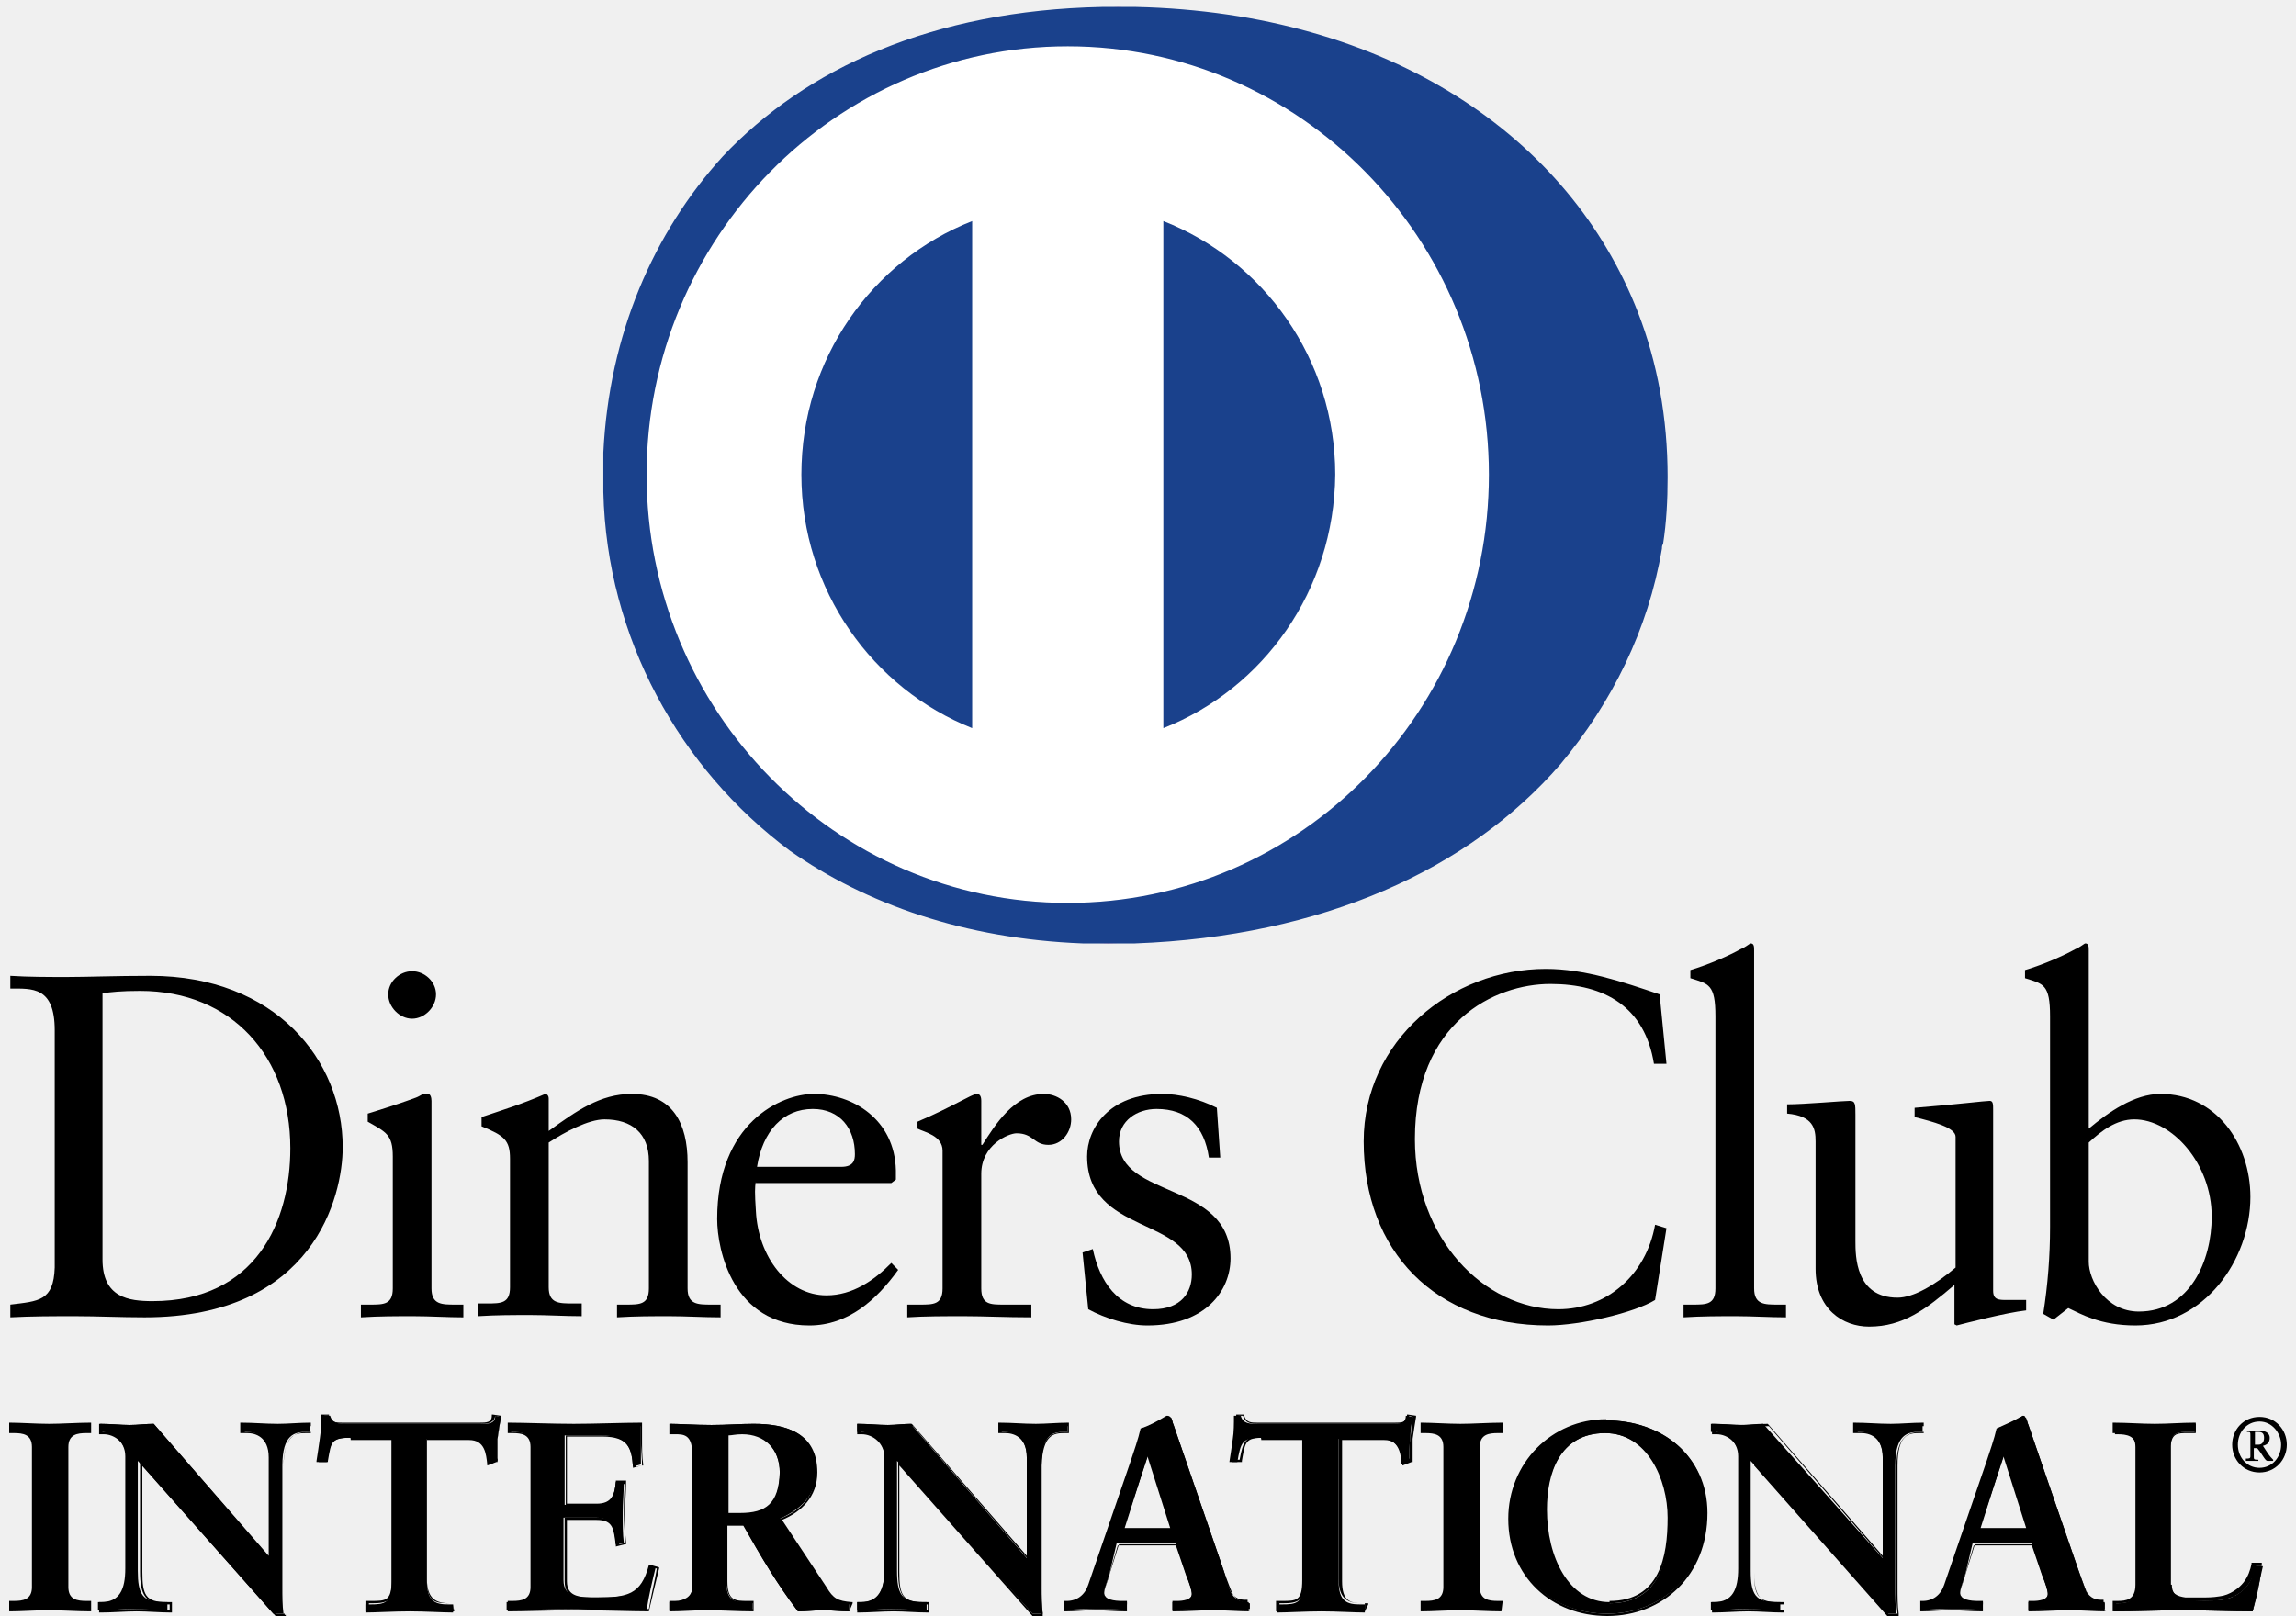
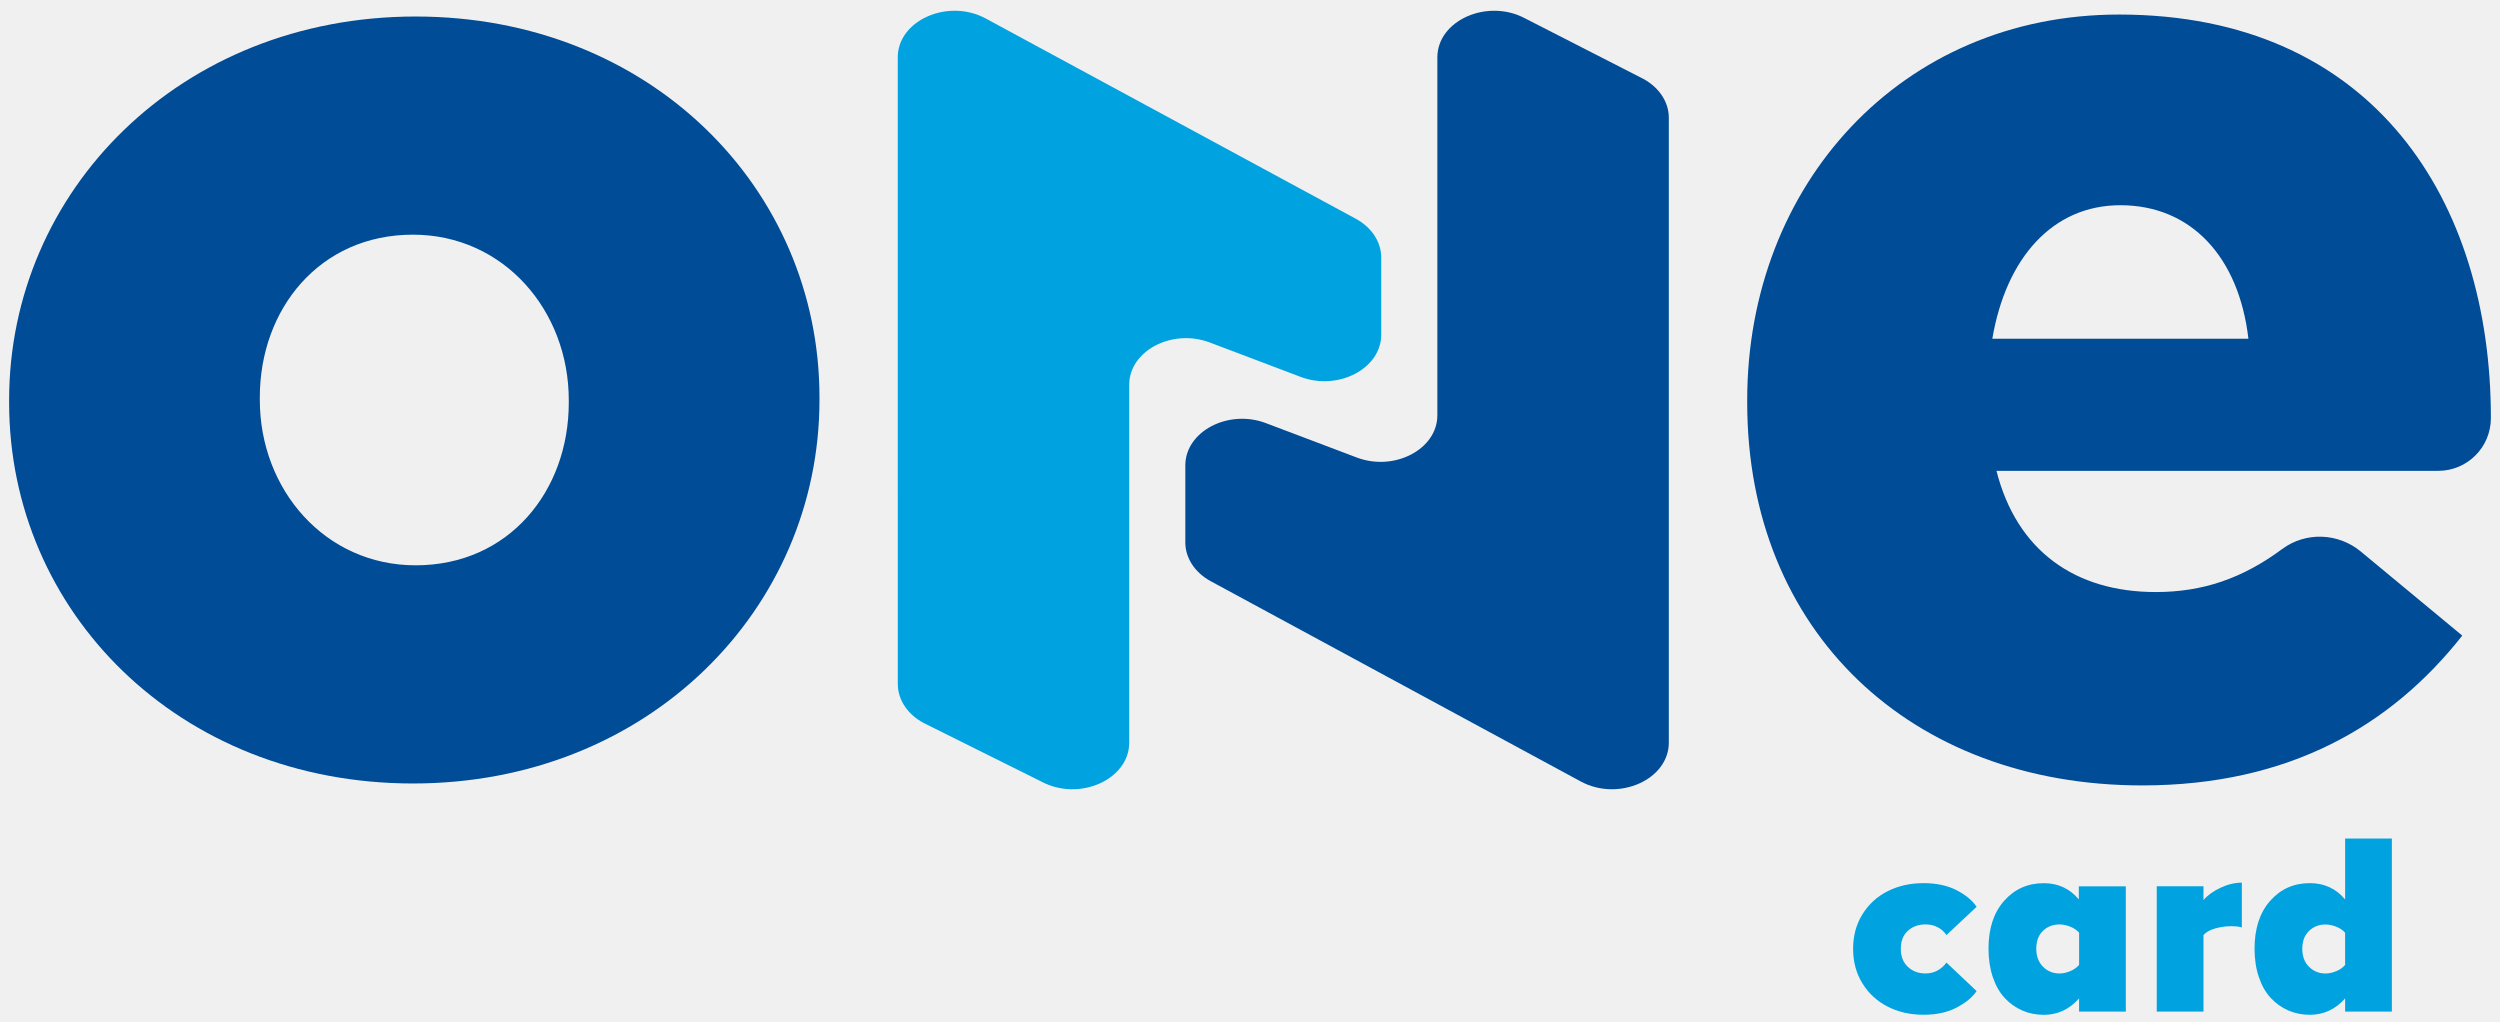
- <svg xmlns="http://www.w3.org/2000/svg" width="125" height="88" viewBox="0 0 125 88" fill="none">
-   <g clip-path="url(#clip0_482_2025)">
-     <path d="M5.581 68.585C5.581 70.665 7.007 70.854 8.308 70.854C13.947 70.854 15.806 66.504 15.806 62.533C15.806 57.553 12.646 53.96 7.626 53.96C6.573 53.96 6.077 54.023 5.581 54.086V68.585ZM2.979 56.103C2.979 53.708 1.739 53.834 0.562 53.834V53.14C1.553 53.203 2.607 53.203 3.66 53.203C4.776 53.203 6.263 53.14 8.184 53.14C15.001 53.14 18.657 57.742 18.657 62.47C18.657 65.118 17.108 71.736 7.874 71.736C6.511 71.736 5.334 71.673 4.094 71.673C2.917 71.673 1.739 71.673 0.562 71.736V71.043C2.111 70.854 2.917 70.854 2.979 69.026V56.103Z" fill="black" />
-     <path d="M22.437 55.473C21.755 55.473 21.136 54.843 21.136 54.149C21.136 53.456 21.755 52.888 22.437 52.888C23.119 52.888 23.738 53.456 23.738 54.149C23.738 54.843 23.119 55.473 22.437 55.473ZM19.648 71.043H20.144C20.888 71.043 21.384 71.043 21.384 70.16V62.974C21.384 61.777 21.012 61.651 20.02 61.083V60.642C21.26 60.264 22.747 59.759 22.809 59.696C22.995 59.57 23.119 59.57 23.305 59.57C23.428 59.57 23.491 59.759 23.491 59.949V70.16C23.491 71.043 24.048 71.043 24.792 71.043H25.226V71.737C24.358 71.737 23.428 71.673 22.499 71.673C21.57 71.673 20.64 71.673 19.648 71.737V71.043Z" fill="black" />
-     <path d="M27.766 63.1C27.766 62.092 27.456 61.84 26.217 61.335V60.831C27.333 60.453 28.386 60.138 29.687 59.57C29.749 59.57 29.873 59.633 29.873 59.822V61.587C31.361 60.516 32.662 59.57 34.397 59.57C36.628 59.57 37.434 61.209 37.434 63.289V70.16C37.434 71.043 37.991 71.043 38.735 71.043H39.231V71.736C38.301 71.736 37.372 71.673 36.442 71.673C35.513 71.673 34.583 71.673 33.592 71.736V71.043H34.087C34.831 71.043 35.327 71.043 35.327 70.16V63.226C35.327 61.714 34.397 60.957 32.91 60.957C32.042 60.957 30.741 61.65 29.873 62.218V70.097C29.873 70.98 30.431 70.98 31.175 70.98H31.67V71.673C30.741 71.673 29.811 71.61 28.882 71.61C27.952 71.61 27.023 71.61 26.031 71.673V70.98H26.527C27.271 70.98 27.766 70.98 27.766 70.097V63.1Z" fill="black" />
-     <path d="M45.799 63.541C46.481 63.541 46.543 63.163 46.543 62.848C46.543 61.461 45.737 60.39 44.25 60.39C42.639 60.39 41.523 61.587 41.214 63.541H45.799ZM41.152 64.361C41.09 64.613 41.09 64.991 41.152 65.937C41.276 68.458 42.887 70.539 44.994 70.539C46.419 70.539 47.596 69.719 48.526 68.774L48.898 69.152C47.72 70.791 46.171 72.178 44.064 72.178C39.912 72.178 39.045 68.08 39.045 66.378C39.045 61.146 42.515 59.57 44.312 59.57C46.419 59.57 48.712 60.957 48.774 63.731C48.774 63.92 48.774 64.046 48.774 64.235L48.526 64.424H41.152V64.361Z" fill="black" />
-     <path d="M49.394 71.043H50.075C50.819 71.043 51.315 71.043 51.315 70.16V62.659C51.315 61.84 50.323 61.65 49.951 61.461V61.083C51.872 60.264 52.926 59.57 53.174 59.57C53.298 59.57 53.422 59.633 53.422 59.948V62.344H53.483C54.165 61.272 55.219 59.57 56.83 59.57C57.511 59.57 58.317 60.011 58.317 60.957C58.317 61.65 57.821 62.344 57.078 62.344C56.272 62.344 56.272 61.714 55.343 61.714C54.909 61.714 53.422 62.344 53.422 63.92V70.16C53.422 71.043 53.917 71.043 54.661 71.043H56.148V71.736C54.723 71.736 53.607 71.673 52.492 71.673C51.438 71.673 50.323 71.673 49.394 71.736V71.043Z" fill="black" />
-     <path d="M59.495 68.017C59.866 69.782 60.858 71.295 62.779 71.295C64.328 71.295 64.886 70.35 64.886 69.404C64.886 66.252 59.185 67.261 59.185 62.974C59.185 61.461 60.362 59.57 63.275 59.57C64.142 59.57 65.258 59.822 66.249 60.327L66.435 63.037H65.815C65.567 61.335 64.638 60.39 62.965 60.39C61.911 60.39 60.92 61.02 60.92 62.155C60.92 65.307 66.993 64.298 66.993 68.522C66.993 70.287 65.629 72.178 62.469 72.178C61.416 72.178 60.176 71.799 59.247 71.295L58.937 68.206L59.495 68.017Z" fill="black" />
-     <path d="M90.727 57.931H90.045C89.549 54.842 87.381 53.582 84.406 53.582C81.37 53.582 77.032 55.662 77.032 62.029C77.032 67.45 80.812 71.295 84.84 71.295C87.442 71.295 89.611 69.467 90.107 66.693L90.727 66.883L90.107 70.791C88.992 71.484 86.017 72.178 84.282 72.178C78.147 72.178 74.243 68.143 74.243 62.155C74.243 56.67 79.015 52.762 84.158 52.762C86.265 52.762 88.31 53.456 90.355 54.149L90.727 57.931Z" fill="black" />
-     <path d="M91.656 71.043H92.152C92.896 71.043 93.392 71.043 93.392 70.16V55.347C93.392 53.582 93.02 53.582 92.028 53.267V52.825C93.082 52.51 94.197 52.006 94.755 51.691C95.065 51.565 95.251 51.375 95.313 51.375C95.499 51.375 95.499 51.565 95.499 51.754V70.16C95.499 71.043 96.056 71.043 96.8 71.043H97.234V71.736C96.366 71.736 95.436 71.673 94.507 71.673C93.578 71.673 92.648 71.673 91.656 71.736V71.043Z" fill="black" />
-     <path d="M108.512 70.287C108.512 70.791 108.822 70.791 109.256 70.791C109.565 70.791 109.937 70.791 110.309 70.791V71.358C109.194 71.484 107.025 72.052 106.529 72.178L106.405 72.115V69.971C104.856 71.295 103.616 72.241 101.757 72.241C100.332 72.241 98.845 71.295 98.845 69.089V62.155C98.845 61.461 98.721 60.768 97.296 60.642V60.138C98.225 60.138 100.332 59.949 100.704 59.949C101.014 59.949 101.014 60.138 101.014 60.705V67.576C101.014 68.395 101.014 70.665 103.307 70.665C104.174 70.665 105.352 69.971 106.467 69.026V61.903C106.467 61.398 105.228 61.083 104.236 60.831V60.327C106.591 60.138 108.078 59.949 108.326 59.949C108.512 59.949 108.512 60.138 108.512 60.453V70.287Z" fill="black" />
-     <path d="M113.717 68.711C113.717 69.719 114.647 71.421 116.444 71.421C119.233 71.421 120.41 68.648 120.41 66.252C120.41 63.352 118.241 60.957 116.196 60.957C115.205 60.957 114.399 61.587 113.717 62.218V68.711ZM113.717 61.461C114.771 60.579 116.196 59.57 117.621 59.57C120.658 59.57 122.517 62.281 122.517 65.18C122.517 68.648 119.976 72.178 116.258 72.178C114.337 72.178 113.284 71.547 112.602 71.232L111.796 71.862L111.239 71.547C111.487 69.971 111.61 68.395 111.61 66.82V55.347C111.61 53.582 111.239 53.582 110.247 53.267V52.825C111.301 52.51 112.416 52.006 112.974 51.691C113.284 51.565 113.47 51.375 113.531 51.375C113.717 51.375 113.717 51.565 113.717 51.754V61.461Z" fill="black" />
-     <path d="M0.562 87.243H0.748C1.244 87.243 1.801 87.18 1.801 86.424V78.796C1.801 78.04 1.244 77.977 0.748 77.977H0.562V77.536C1.12 77.536 1.987 77.599 2.669 77.599C3.413 77.599 4.218 77.536 4.9 77.536V77.977H4.714C4.218 77.977 3.66 78.04 3.66 78.796V86.424C3.66 87.18 4.218 87.243 4.714 87.243H4.9V87.685C4.218 87.685 3.351 87.622 2.669 87.622C1.987 87.622 1.12 87.685 0.562 87.685V87.243Z" fill="black" />
-     <path d="M4.838 87.622V87.307H4.714C4.218 87.307 3.598 87.243 3.598 86.424V78.797C3.598 77.977 4.218 77.914 4.714 77.914H4.838V77.599C4.156 77.599 3.351 77.662 2.669 77.662C1.987 77.662 1.182 77.599 0.624 77.599V77.914H0.748C1.244 77.914 1.863 77.977 1.863 78.797V86.424C1.863 87.243 1.244 87.307 0.748 87.307H0.624V87.622C1.182 87.622 1.987 87.559 2.669 87.559C3.351 87.559 4.156 87.622 4.838 87.622ZM4.9 87.748C4.218 87.748 3.351 87.685 2.669 87.685C1.987 87.685 1.12 87.748 0.562 87.748H0.5V87.685V87.243V87.18H0.562H0.748C1.244 87.18 1.739 87.118 1.739 86.424V78.797C1.739 78.103 1.244 78.04 0.748 78.04H0.5V77.977V77.473H0.562C1.12 77.473 1.987 77.536 2.669 77.536C3.351 77.536 4.218 77.473 4.9 77.473H4.962V77.536V78.04H4.9H4.714C4.218 78.04 3.722 78.103 3.722 78.797V86.424C3.722 87.118 4.218 87.18 4.714 87.18H4.962V87.243V87.748H4.9Z" fill="black" />
-     <path d="M14.691 84.848V79.364C14.691 78.166 13.885 77.977 13.451 77.977H13.142V77.536C13.823 77.536 14.443 77.599 15.125 77.599C15.682 77.599 16.302 77.536 16.86 77.536V77.977H16.674C16.054 77.977 15.373 78.103 15.373 79.805V86.424C15.373 86.928 15.373 87.433 15.434 87.874H14.877L7.503 79.553V85.541C7.503 86.802 7.75 87.243 8.866 87.243H9.114V87.685C8.494 87.685 7.874 87.622 7.255 87.622C6.635 87.622 5.953 87.685 5.334 87.685V87.243H5.519C6.511 87.243 6.821 86.55 6.821 85.415V79.301C6.821 78.481 6.139 77.977 5.519 77.977H5.458V77.536C6.015 77.536 6.573 77.599 7.069 77.599C7.503 77.599 7.936 77.536 8.37 77.536L14.691 84.848Z" fill="black" />
-     <path d="M15.001 87.874H15.496C15.434 87.433 15.434 86.928 15.434 86.487V79.868C15.434 78.103 16.178 77.977 16.798 77.977H16.922V77.662C16.364 77.662 15.806 77.725 15.249 77.725C14.567 77.725 13.947 77.662 13.328 77.662V77.977H13.514C13.947 77.977 14.815 78.166 14.815 79.427V84.911L14.753 84.974L8.432 77.662C7.998 77.662 7.564 77.725 7.131 77.725C6.635 77.725 6.077 77.662 5.581 77.662V77.977H5.705C6.387 77.977 7.069 78.481 7.069 79.364V85.478C7.069 86.613 6.759 87.37 5.705 87.37H5.581V87.685C6.201 87.685 6.821 87.622 7.441 87.622C8.06 87.622 8.618 87.685 9.238 87.685V87.37H9.052C7.936 87.37 7.626 86.865 7.626 85.605V79.427L15.001 87.874ZM15.559 88H15.001L7.75 79.805V85.605C7.75 86.865 7.936 87.243 9.052 87.243H9.362V87.307V87.811H9.3C8.68 87.811 8.06 87.748 7.441 87.748C6.821 87.748 6.139 87.811 5.519 87.811H5.396V87.748V87.243H5.458H5.643C6.573 87.243 6.883 86.613 6.883 85.478V79.364C6.883 78.607 6.263 78.103 5.643 78.103H5.396V78.04V77.536H5.458C6.015 77.536 6.573 77.599 7.069 77.599C7.503 77.599 7.936 77.536 8.37 77.536L14.629 84.722V79.364C14.629 78.229 13.885 78.04 13.451 78.04H13.08V77.977V77.473H13.142C13.823 77.473 14.443 77.536 15.125 77.536C15.682 77.536 16.302 77.473 16.86 77.473H16.922V77.536V78.04H16.86H16.674C16.054 78.04 15.496 78.103 15.434 79.805V86.424C15.434 86.928 15.434 87.433 15.496 87.874V87.937H15.559V88Z" fill="black" />
-     <path d="M19.091 78.292C18.037 78.292 17.975 78.544 17.789 79.616H17.356C17.418 79.238 17.48 78.797 17.541 78.355C17.603 77.977 17.603 77.536 17.603 77.095H17.975C18.099 77.536 18.471 77.536 18.843 77.536H26.217C26.589 77.536 26.961 77.536 26.961 77.095L27.271 77.158C27.209 77.536 27.147 77.914 27.085 78.355C27.085 78.734 27.085 79.112 27.085 79.553L26.651 79.742C26.651 79.175 26.527 78.355 25.597 78.355H23.243V86.109C23.243 87.244 23.738 87.37 24.42 87.37H24.668V87.811C24.11 87.811 23.119 87.748 22.313 87.748C21.445 87.748 20.454 87.811 19.896 87.811V87.37H20.144C20.95 87.37 21.322 87.307 21.322 86.172V78.418H19.091V78.292Z" fill="black" />
-     <path d="M24.73 87.748C24.172 87.748 23.181 87.685 22.375 87.685C21.508 87.685 20.516 87.748 19.958 87.748H19.896V87.685V87.18H19.958H20.206C21.012 87.18 21.322 87.18 21.322 86.046V78.355H19.091V78.292V78.229H21.508V86.046C21.508 87.18 21.074 87.307 20.268 87.307H20.082V87.622C20.64 87.622 21.631 87.559 22.437 87.559C23.181 87.559 24.11 87.622 24.668 87.622V87.307H24.482C23.8 87.307 23.243 87.117 23.243 85.983V78.166H25.659C26.589 78.166 26.775 78.986 26.775 79.553L27.085 79.427C27.085 79.049 27.085 78.671 27.085 78.292C27.147 77.914 27.209 77.536 27.209 77.158L26.961 77.094C26.899 77.536 26.465 77.536 26.155 77.536H18.781H18.719C18.409 77.536 18.037 77.536 17.913 77.094H17.665C17.665 77.473 17.665 77.914 17.604 78.292C17.541 78.671 17.48 79.049 17.418 79.49H17.727C17.913 78.481 18.037 78.166 19.091 78.166V78.229V78.292C18.037 78.292 18.037 78.481 17.851 79.553V79.616H17.789H17.232V79.553C17.294 79.175 17.356 78.734 17.418 78.292C17.48 77.914 17.48 77.473 17.48 77.094V77.031H17.541H17.913V77.094C18.037 77.473 18.285 77.473 18.657 77.473H18.719H26.093C26.465 77.473 26.775 77.473 26.775 77.094V77.031H26.837L27.271 77.094V77.158C27.209 77.536 27.147 77.914 27.085 78.355C27.085 78.734 27.085 79.112 27.085 79.553V79.616H27.023L26.527 79.805V79.742C26.465 79.175 26.403 78.418 25.535 78.418H23.243V86.109C23.243 87.18 23.676 87.307 24.358 87.307H24.668V87.37L24.73 87.748Z" fill="black" />
-     <path d="M27.704 87.243H27.89C28.386 87.243 28.944 87.18 28.944 86.424V78.796C28.944 78.04 28.386 77.977 27.89 77.977H27.704V77.536C28.572 77.536 30.059 77.599 31.237 77.599C32.414 77.599 33.901 77.536 34.893 77.536C34.893 78.166 34.893 79.112 34.893 79.742L34.459 79.868C34.397 78.923 34.211 78.166 32.724 78.166H30.741V81.948H32.414C33.282 81.948 33.468 81.444 33.529 80.688H33.963C33.963 81.255 33.901 81.822 33.901 82.39C33.901 82.957 33.901 83.524 33.963 84.029L33.529 84.092C33.468 83.209 33.406 82.642 32.414 82.642H30.679V86.046C30.679 86.991 31.485 86.991 32.414 86.991C34.149 86.991 34.893 86.865 35.327 85.226L35.698 85.352C35.513 86.109 35.327 86.865 35.203 87.685C34.273 87.685 32.662 87.622 31.361 87.622C30.059 87.622 28.386 87.685 27.581 87.685V87.243H27.704Z" fill="black" />
-     <path d="M35.327 87.622C35.45 86.865 35.636 86.172 35.76 85.415L35.45 85.352C35.017 86.991 34.211 87.118 32.538 87.118C31.608 87.118 30.741 87.118 30.741 86.109V82.642H32.538C33.529 82.642 33.653 83.272 33.715 84.092L34.025 84.029C34.025 83.524 33.963 82.957 33.963 82.453C33.963 81.885 33.963 81.381 34.025 80.814H33.715C33.653 81.57 33.406 82.075 32.538 82.075H30.803V78.166H32.848C34.335 78.166 34.583 78.923 34.645 79.868L34.955 79.805C34.955 79.364 34.893 78.86 34.893 78.355C34.893 78.103 34.893 77.851 34.893 77.662C33.901 77.662 32.476 77.725 31.299 77.725C30.121 77.725 28.696 77.662 27.828 77.662V77.977H27.952C28.448 77.977 29.068 78.04 29.068 78.86V86.487C29.068 87.307 28.448 87.37 27.952 87.37H27.766V87.685C28.572 87.685 30.245 87.622 31.485 87.622C32.786 87.559 34.397 87.622 35.327 87.622ZM35.327 87.748C34.397 87.748 32.786 87.685 31.485 87.685C30.183 87.685 28.51 87.748 27.704 87.748H27.642V87.685V87.243V87.18H27.704H27.89C28.386 87.18 28.882 87.118 28.882 86.424V78.797C28.882 78.103 28.386 78.04 27.89 78.04H27.642V77.977V77.473H27.704C28.572 77.473 30.059 77.536 31.237 77.536C32.414 77.536 33.901 77.473 34.893 77.473H34.955V77.536C34.955 77.725 34.955 78.04 34.955 78.292C34.955 78.797 34.955 79.364 35.017 79.742V79.805H34.955L34.459 79.931V79.868C34.397 78.923 34.273 78.229 32.786 78.229H30.865V81.885H32.476C33.282 81.885 33.468 81.444 33.529 80.688V80.625H33.592H34.087V80.688C34.087 81.255 34.025 81.822 34.025 82.39C34.025 82.957 34.025 83.461 34.087 84.029V84.092H34.025L33.529 84.218V84.155C33.406 83.272 33.406 82.768 32.476 82.768H30.865V86.109C30.865 86.991 31.608 86.991 32.538 86.991C34.273 86.991 34.955 86.865 35.389 85.289V85.226H35.45L35.884 85.352V85.415C35.698 86.172 35.513 86.928 35.327 87.748Z" fill="black" />
-     <path d="M39.602 82.453H40.284C41.709 82.453 42.453 81.885 42.453 80.183C42.453 78.923 41.647 78.04 40.346 78.04C39.912 78.04 39.726 78.103 39.541 78.103V82.453H39.602ZM37.743 79.112C37.743 78.04 37.186 78.04 36.752 78.04H36.504V77.536C36.938 77.536 37.867 77.599 38.735 77.599C39.602 77.599 40.284 77.536 41.028 77.536C42.825 77.536 44.436 78.04 44.436 80.12C44.436 81.444 43.569 82.201 42.453 82.705L44.87 86.424C45.242 87.054 45.551 87.18 46.233 87.307V87.748C45.737 87.748 45.304 87.685 44.808 87.685C44.374 87.685 43.878 87.748 43.444 87.748C42.329 86.298 41.4 84.722 40.47 83.02H39.541V86.109C39.541 87.243 40.036 87.243 40.718 87.243H40.966V87.685C40.16 87.685 39.355 87.622 38.487 87.622C37.805 87.622 37.124 87.685 36.442 87.685V87.243H36.69C37.248 87.243 37.681 86.991 37.681 86.487V79.112H37.743Z" fill="black" />
-     <path d="M40.284 82.39C41.709 82.39 42.391 81.885 42.453 80.183C42.453 78.923 41.647 78.103 40.408 78.103C40.036 78.103 39.85 78.166 39.664 78.166V82.39H40.284ZM39.602 82.516H39.541V78.04H39.602C39.788 78.04 39.974 77.977 40.408 77.977C41.709 77.977 42.577 78.859 42.577 80.183C42.577 81.885 41.771 82.516 40.346 82.516H39.602ZM39.602 82.957H40.594V83.02C41.523 84.659 42.453 86.235 43.507 87.685C43.94 87.685 44.374 87.622 44.87 87.622C45.304 87.622 45.737 87.685 46.233 87.685V87.37C45.551 87.307 45.242 87.054 44.87 86.487L42.391 82.705H42.453C43.569 82.264 44.374 81.507 44.374 80.183C44.374 78.166 42.825 77.725 41.028 77.662C40.284 77.662 39.602 77.725 38.735 77.725C37.867 77.725 37.062 77.662 36.566 77.662V77.977H36.752C37.186 77.977 37.805 78.04 37.805 79.112V86.487C37.805 87.054 37.248 87.307 36.752 87.307H36.566V87.622C37.248 87.622 37.929 87.559 38.549 87.559C39.355 87.559 40.16 87.622 40.966 87.622V87.307H40.78C40.16 87.307 39.541 87.243 39.541 86.109V82.957H39.602ZM46.233 87.748C45.737 87.748 45.304 87.685 44.808 87.685C44.374 87.685 43.94 87.748 43.444 87.748C42.329 86.298 41.4 84.722 40.47 83.083H39.602V86.109C39.602 87.18 40.036 87.18 40.718 87.18H41.028V87.243V87.748H40.966C40.16 87.748 39.293 87.685 38.487 87.685C37.805 87.685 37.124 87.748 36.442 87.748V87.685V87.18H36.504H36.752C37.248 87.18 37.681 86.928 37.681 86.487V79.112C37.681 78.103 37.186 78.103 36.752 78.103H36.442V78.04V77.536H36.504C36.938 77.536 37.867 77.599 38.735 77.599C39.602 77.599 40.284 77.536 41.028 77.536C42.825 77.536 44.498 78.04 44.498 80.183C44.498 81.507 43.63 82.327 42.577 82.768L44.994 86.424C45.366 87.054 45.613 87.18 46.357 87.243H46.419V87.307L46.233 87.748Z" fill="black" />
-     <path d="M55.9 84.848V79.364C55.9 78.166 55.095 77.977 54.661 77.977H54.413V77.536C55.095 77.536 55.714 77.599 56.396 77.599C56.954 77.599 57.574 77.536 58.131 77.536V77.977H57.945C57.326 77.977 56.706 78.103 56.706 79.805V86.424C56.706 86.928 56.706 87.433 56.768 87.874H56.21L48.836 79.553V85.541C48.836 86.802 49.084 87.243 50.199 87.243H50.447V87.685C49.827 87.685 49.208 87.622 48.588 87.622C47.968 87.622 47.287 87.685 46.667 87.685V87.243H46.853C47.844 87.243 48.154 86.55 48.154 85.415V79.301C48.154 78.481 47.472 77.977 46.853 77.977H46.667V77.536C47.225 77.536 47.782 77.599 48.34 77.599C48.774 77.599 49.208 77.536 49.58 77.536L55.9 84.848Z" fill="black" />
-     <path d="M56.21 87.874H56.706C56.644 87.433 56.644 86.928 56.644 86.487V79.868C56.644 78.103 57.388 77.977 58.007 77.977H58.131V77.662C57.574 77.662 57.016 77.725 56.458 77.725C55.776 77.725 55.157 77.662 54.537 77.662V77.977H54.785C55.219 77.977 56.086 78.166 56.086 79.427V84.911L56.024 84.974L49.703 77.662C49.27 77.662 48.836 77.725 48.464 77.725C47.906 77.725 47.41 77.662 46.853 77.662V77.977H46.977C47.658 77.977 48.34 78.481 48.34 79.364V85.478C48.34 86.613 48.03 87.37 46.977 87.37H46.853V87.685C47.472 87.685 48.092 87.622 48.712 87.622C49.332 87.622 49.889 87.685 50.509 87.685V87.37H50.323C49.208 87.37 48.898 86.865 48.898 85.605V79.427L56.21 87.874ZM56.768 88H56.21L48.96 79.805V85.605C48.96 86.865 49.146 87.243 50.261 87.243H50.571V87.307V87.811H50.509C49.889 87.811 49.27 87.748 48.65 87.748C48.03 87.748 47.349 87.811 46.729 87.811H46.667V87.748V87.243H46.729H46.915C47.844 87.243 48.154 86.613 48.154 85.478V79.364C48.154 78.607 47.535 78.103 46.915 78.103H46.667V78.04V77.536H46.729C47.287 77.536 47.844 77.599 48.34 77.599C48.774 77.599 49.146 77.536 49.641 77.536L55.9 84.722V79.364C55.9 78.229 55.157 78.04 54.723 78.04H54.351V77.977V77.473H54.413C55.095 77.473 55.714 77.536 56.396 77.536C56.954 77.536 57.574 77.473 58.131 77.473H58.193V77.536V78.04H58.131H57.945C57.388 78.04 56.768 78.103 56.706 79.805V86.424C56.706 86.928 56.706 87.433 56.768 87.874V87.937V88Z" fill="black" />
-     <path d="M62.531 79.175L61.168 83.272H63.832L62.531 79.175ZM60.424 85.605C60.3 86.109 60.114 86.487 60.114 86.739C60.114 87.18 60.734 87.244 61.168 87.244H61.354V87.685C60.796 87.622 60.176 87.622 59.618 87.622C59.123 87.622 58.565 87.622 58.069 87.685V87.244H58.131C58.689 87.244 59.185 86.928 59.371 86.298L61.663 79.616C61.849 79.049 62.097 78.355 62.221 77.788C62.655 77.599 63.275 77.347 63.523 77.158C63.584 77.158 63.584 77.158 63.646 77.158C63.708 77.158 63.708 77.158 63.77 77.221C63.832 77.347 63.832 77.473 63.894 77.599L66.497 85.163C66.683 85.668 66.807 86.235 66.993 86.676C67.179 87.054 67.489 87.244 67.922 87.244H67.984V87.685C67.365 87.622 66.683 87.622 66.001 87.622C65.32 87.622 64.576 87.622 63.832 87.685V87.244H64.018C64.328 87.244 64.886 87.18 64.886 86.802C64.886 86.613 64.762 86.235 64.576 85.731L64.018 84.029H60.796L60.424 85.605Z" fill="black" />
-     <path d="M61.23 83.209H63.708L62.469 79.301L61.23 83.209ZM61.106 83.335L62.469 79.112H62.531V79.175V79.112H62.593L63.956 83.335H61.106ZM64.018 87.622C64.7 87.622 65.444 87.559 66.125 87.559C66.807 87.559 67.427 87.559 68.046 87.622V87.307C67.55 87.307 67.241 87.118 67.055 86.676C66.869 86.235 66.683 85.731 66.497 85.163L63.894 77.599C63.832 77.473 63.832 77.347 63.77 77.221H63.708C63.461 77.41 62.841 77.662 62.407 77.788C62.345 78.355 62.035 79.049 61.849 79.616L59.495 86.361C59.247 86.991 58.751 87.37 58.193 87.37V87.685C58.689 87.685 59.185 87.622 59.68 87.622C60.238 87.622 60.796 87.622 61.354 87.685V87.37H61.23C60.734 87.37 60.114 87.307 60.114 86.802C60.114 86.487 60.3 86.172 60.424 85.668H60.486H60.424L60.92 84.092H64.266L64.824 85.794C65.01 86.235 65.134 86.676 65.134 86.865C65.134 87.307 64.514 87.37 64.204 87.37H64.08V87.622H64.018ZM68.046 87.748C67.427 87.748 66.745 87.685 66.063 87.685C65.382 87.685 64.638 87.748 63.894 87.748H63.832V87.685V87.181H63.894H64.08C64.39 87.181 64.886 87.118 64.886 86.802C64.886 86.613 64.762 86.235 64.576 85.794L64.018 84.155H60.858L60.424 85.605C60.3 86.109 60.114 86.487 60.114 86.739C60.114 87.118 60.672 87.181 61.106 87.181H61.354V87.244V87.748H61.292C60.734 87.748 60.114 87.685 59.556 87.685C59.061 87.685 58.503 87.748 58.007 87.748H57.945V87.685V87.181H58.007H58.069C58.627 87.181 59.061 86.865 59.247 86.298L61.539 79.616C61.725 79.049 61.973 78.355 62.097 77.788C62.531 77.662 63.089 77.347 63.399 77.158C63.461 77.158 63.461 77.095 63.523 77.095C63.584 77.095 63.646 77.095 63.708 77.158C63.77 77.284 63.77 77.41 63.832 77.536L66.435 85.1C66.621 85.605 66.745 86.172 66.931 86.55C67.117 86.928 67.365 87.118 67.798 87.118H67.922V87.181V87.685L68.046 87.748Z" fill="black" />
-     <path d="M68.666 78.292C67.612 78.292 67.55 78.544 67.365 79.616H66.931C66.993 79.238 67.055 78.797 67.117 78.355C67.179 77.977 67.179 77.536 67.179 77.095H67.55C67.674 77.536 68.046 77.536 68.418 77.536H75.792C76.164 77.536 76.536 77.536 76.536 77.095L76.908 77.158C76.846 77.536 76.784 77.914 76.784 78.355C76.722 78.734 76.722 79.112 76.722 79.553L76.288 79.742C76.288 79.175 76.164 78.355 75.235 78.355H72.88V86.109C72.88 87.244 73.376 87.37 74.057 87.37H74.305V87.811C73.747 87.811 72.756 87.748 71.95 87.748C71.083 87.748 70.091 87.811 69.534 87.811V87.37H69.781C70.587 87.37 70.959 87.307 70.959 86.172V78.418H68.666V78.292Z" fill="black" />
-     <path d="M74.305 87.748C73.747 87.748 72.756 87.685 71.95 87.685C71.083 87.685 70.091 87.748 69.534 87.748H69.472V87.685V87.18H69.534H69.781C70.587 87.18 70.897 87.18 70.897 86.046V78.355H68.666V78.292V78.229H71.083V86.046C71.083 87.18 70.649 87.307 69.843 87.307H69.657V87.622C70.215 87.622 71.207 87.559 72.012 87.559C72.756 87.559 73.685 87.622 74.305 87.622V87.307H74.119C73.438 87.307 72.88 87.117 72.88 85.983V78.166H75.297C76.226 78.166 76.35 78.986 76.412 79.553L76.722 79.427C76.722 79.049 76.722 78.671 76.784 78.292C76.846 77.914 76.846 77.536 76.908 77.158L76.722 77.094C76.66 77.536 76.226 77.536 75.916 77.536H68.542H68.48C68.17 77.536 67.798 77.536 67.674 77.094H67.427C67.427 77.473 67.365 77.914 67.365 78.292C67.303 78.671 67.241 79.049 67.179 79.49H67.489C67.674 78.481 67.798 78.166 68.852 78.166V78.229V78.292C67.798 78.292 67.798 78.481 67.612 79.553V79.616H67.55H67.055V79.553C67.117 79.175 67.179 78.734 67.241 78.292C67.303 77.914 67.303 77.473 67.303 77.094V77.031H67.365H67.736V77.094C67.86 77.473 68.108 77.473 68.48 77.473H68.542H75.916C76.288 77.473 76.598 77.473 76.598 77.094V77.031H76.66L77.094 77.094V77.158C77.032 77.536 76.97 77.914 76.908 78.355C76.908 78.734 76.908 79.112 76.908 79.553V79.616H76.846L76.35 79.805V79.742C76.288 79.175 76.226 78.418 75.359 78.418H73.066V86.109C73.066 87.18 73.499 87.307 74.181 87.307H74.491V87.37L74.305 87.748Z" fill="black" />
-     <path d="M77.403 87.243H77.59C78.085 87.243 78.643 87.18 78.643 86.424V78.796C78.643 78.04 78.085 77.977 77.59 77.977H77.403V77.536C77.961 77.536 78.829 77.599 79.51 77.599C80.254 77.599 81.06 77.536 81.741 77.536V77.977H81.555C81.06 77.977 80.502 78.04 80.502 78.796V86.424C80.502 87.18 81.06 87.243 81.555 87.243H81.741V87.685C81.06 87.685 80.192 87.622 79.51 87.622C78.829 87.622 77.961 87.685 77.403 87.685V87.243Z" fill="black" />
-     <path d="M81.679 87.622V87.307H81.555C81.06 87.307 80.44 87.243 80.44 86.424V78.797C80.44 77.977 81.06 77.914 81.555 77.914H81.679V77.599C80.998 77.599 80.192 77.662 79.51 77.662C78.829 77.662 78.023 77.599 77.466 77.599V77.914H77.59C78.085 77.914 78.705 77.977 78.705 78.797V86.424C78.705 87.243 78.085 87.307 77.59 87.307H77.466V87.622C78.023 87.622 78.829 87.559 79.51 87.559C80.192 87.559 80.998 87.622 81.679 87.622ZM81.741 87.748C81.06 87.748 80.192 87.685 79.51 87.685C78.829 87.685 77.961 87.748 77.403 87.748H77.342V87.685V87.243V87.18H77.403H77.59C78.085 87.18 78.581 87.118 78.581 86.424V78.797C78.581 78.103 78.085 78.04 77.59 78.04H77.342V77.977V77.473H77.403C77.961 77.473 78.829 77.536 79.51 77.536C80.192 77.536 81.06 77.473 81.741 77.473H81.803V77.536V78.04H81.741H81.555C81.06 78.04 80.564 78.103 80.564 78.797V86.424C80.564 87.118 81.06 87.18 81.555 87.18H81.803V87.243L81.741 87.748Z" fill="black" />
-     <path d="M87.628 87.307C90.417 87.307 90.851 84.848 90.851 82.705C90.851 80.562 89.735 78.04 87.381 78.04C84.902 78.04 84.158 80.309 84.158 82.264C84.158 84.785 85.336 87.307 87.628 87.307ZM87.442 77.347C90.479 77.347 92.896 79.238 92.896 82.327C92.896 85.668 90.541 87.874 87.504 87.874C84.468 87.874 82.175 85.794 82.175 82.642C82.175 79.679 84.468 77.347 87.442 77.347Z" fill="black" />
-     <path d="M84.096 82.201C84.096 80.246 84.84 77.914 87.381 77.914C89.797 77.914 90.913 80.562 90.913 82.642C90.913 84.785 90.417 87.307 87.628 87.307V87.244V87.181C90.355 87.181 90.789 84.785 90.789 82.642C90.789 80.562 89.673 78.04 87.381 78.04C84.902 78.04 84.22 80.246 84.22 82.201C84.22 84.785 85.398 87.244 87.628 87.244V87.307V87.37C85.274 87.307 84.096 84.785 84.096 82.201ZM82.113 82.705C82.113 79.679 84.468 77.284 87.442 77.284V77.347V77.41C84.53 77.41 82.237 79.742 82.237 82.705C82.237 85.794 84.53 87.874 87.504 87.874C90.541 87.874 92.834 85.668 92.834 82.39C92.834 79.364 90.417 77.473 87.442 77.473V77.41V77.347C90.479 77.347 92.958 79.301 92.958 82.39C92.958 85.794 90.541 88 87.504 88C84.468 88 82.113 85.857 82.113 82.705Z" fill="black" />
-     <path d="M102.501 84.848V79.364C102.501 78.166 101.695 77.977 101.262 77.977H100.952V77.536C101.633 77.536 102.253 77.599 102.935 77.599C103.493 77.599 104.112 77.536 104.67 77.536V77.977H104.484C103.864 77.977 103.183 78.103 103.183 79.805V86.424C103.183 86.928 103.183 87.433 103.245 87.874H102.687L95.313 79.553V85.541C95.313 86.802 95.561 87.243 96.676 87.243H96.924V87.685C96.304 87.685 95.684 87.622 95.065 87.622C94.445 87.622 93.763 87.685 93.144 87.685V87.243H93.33C94.321 87.243 94.631 86.55 94.631 85.415V79.301C94.631 78.481 93.949 77.977 93.33 77.977H93.144V77.536C93.701 77.536 94.259 77.599 94.755 77.599C95.189 77.599 95.622 77.536 95.994 77.536L102.501 84.848Z" fill="black" />
-     <path d="M102.811 87.874H103.307C103.245 87.433 103.245 86.928 103.245 86.487V79.868C103.245 78.103 103.988 77.977 104.608 77.977H104.732V77.662C104.174 77.662 103.616 77.725 103.059 77.725C102.439 77.725 101.757 77.662 101.138 77.662V77.977H101.386C101.819 77.977 102.687 78.166 102.687 79.427V84.911L102.625 84.974L96.304 77.662C95.87 77.662 95.436 77.725 95.065 77.725C94.569 77.725 94.011 77.662 93.454 77.662V77.977H93.578C94.259 77.977 94.941 78.481 94.941 79.364V85.478C94.941 86.613 94.631 87.37 93.578 87.37H93.454V87.685C94.073 87.685 94.693 87.622 95.313 87.622C95.932 87.622 96.49 87.685 97.11 87.685V87.37H96.924C95.808 87.37 95.499 86.865 95.499 85.605V79.427L102.811 87.874ZM103.369 88H102.749L95.499 79.805V85.605C95.499 86.865 95.684 87.243 96.8 87.243H97.11V87.307V87.811H97.048C96.428 87.811 95.808 87.748 95.189 87.748C94.569 87.748 93.887 87.811 93.268 87.811H93.206V87.748V87.243H93.268H93.454C94.383 87.243 94.693 86.613 94.693 85.478V79.364C94.693 78.607 94.073 78.103 93.454 78.103H93.206V78.04V77.536H93.268C93.825 77.536 94.383 77.599 94.941 77.599C95.375 77.599 95.746 77.536 96.242 77.536L102.501 84.722V79.364C102.501 78.229 101.757 78.04 101.324 78.04H100.89V77.977V77.473H100.952C101.633 77.473 102.253 77.536 102.935 77.536C103.493 77.536 104.112 77.473 104.67 77.473H104.732V77.536V78.04H104.67H104.484C103.926 78.04 103.307 78.103 103.307 79.805V86.424C103.307 86.928 103.307 87.433 103.369 87.874V87.937V88Z" fill="black" />
-     <path d="M109.132 79.175L107.768 83.272H110.433L109.132 79.175ZM107.025 85.605C106.901 86.109 106.715 86.487 106.715 86.739C106.715 87.18 107.335 87.244 107.768 87.244H107.954V87.685C107.397 87.622 106.777 87.622 106.219 87.622C105.723 87.622 105.166 87.622 104.67 87.685V87.244H104.732C105.29 87.244 105.785 86.928 105.971 86.298L108.264 79.616C108.45 79.049 108.698 78.355 108.76 77.788C109.194 77.599 109.813 77.347 110.061 77.158C110.123 77.158 110.123 77.158 110.185 77.158C110.247 77.158 110.247 77.158 110.309 77.221C110.371 77.347 110.371 77.473 110.433 77.599L113.036 85.163C113.222 85.668 113.408 86.235 113.593 86.676C113.779 87.054 114.089 87.244 114.523 87.244H114.585V87.685C113.965 87.622 113.284 87.622 112.602 87.622C111.92 87.622 111.177 87.622 110.433 87.685V87.244H110.619C110.929 87.244 111.487 87.18 111.487 86.802C111.487 86.613 111.363 86.235 111.177 85.731L110.619 84.029H107.397L107.025 85.605Z" fill="black" />
-     <path d="M107.83 83.209H110.309L109.07 79.301L107.83 83.209ZM107.644 83.335L109.008 79.112H109.07H109.132V79.175V79.112H109.194L110.557 83.335H107.644ZM110.557 87.622C111.239 87.622 111.982 87.559 112.664 87.559C113.346 87.559 113.965 87.559 114.585 87.622V87.307C114.089 87.307 113.779 87.118 113.593 86.676C113.408 86.235 113.222 85.731 113.036 85.163L110.433 77.599C110.371 77.473 110.371 77.347 110.309 77.284H110.247C109.937 77.473 109.38 77.725 108.946 77.851C108.884 78.418 108.574 79.112 108.388 79.679L106.095 86.361C105.909 86.991 105.352 87.37 104.794 87.37V87.685C105.29 87.685 105.785 87.622 106.281 87.622C106.839 87.622 107.397 87.622 107.954 87.685V87.37H107.83C107.397 87.37 106.715 87.307 106.715 86.802C106.715 86.487 106.901 86.172 107.025 85.668H107.087H107.025L107.52 84.092H110.867L111.425 85.794C111.61 86.235 111.734 86.676 111.734 86.865C111.734 87.307 111.115 87.37 110.805 87.37H110.681V87.622H110.557ZM114.647 87.748C114.027 87.748 113.346 87.685 112.664 87.685C111.982 87.685 111.239 87.748 110.495 87.748H110.433V87.685V87.181H110.495H110.681C110.991 87.181 111.487 87.118 111.487 86.802C111.487 86.613 111.363 86.235 111.177 85.794L110.619 84.155H107.459L107.025 85.605C106.901 86.109 106.715 86.487 106.715 86.739C106.715 87.118 107.273 87.181 107.706 87.181H107.954V87.244V87.748H107.892C107.335 87.748 106.715 87.685 106.157 87.685C105.661 87.685 105.104 87.748 104.608 87.748H104.546V87.685V87.181H104.608H104.67C105.228 87.181 105.661 86.865 105.847 86.298L108.14 79.616C108.326 79.049 108.574 78.355 108.698 77.788C109.132 77.599 109.689 77.347 109.999 77.158C110.061 77.158 110.061 77.095 110.123 77.095C110.185 77.095 110.247 77.095 110.247 77.158C110.309 77.284 110.309 77.41 110.371 77.536L112.974 85.1C113.16 85.605 113.346 86.172 113.531 86.55C113.717 86.928 113.965 87.118 114.399 87.118H114.523V87.181V87.685L114.647 87.748Z" fill="black" />
-     <path d="M118.241 86.298C118.241 86.865 118.613 87.054 119.109 87.117C119.666 87.18 120.348 87.18 120.968 87.117C121.587 87.054 122.083 86.676 122.331 86.361C122.579 86.046 122.703 85.668 122.765 85.289H123.199C123.013 86.109 122.827 86.928 122.641 87.748C121.402 87.748 120.1 87.685 118.861 87.685C117.621 87.685 116.32 87.748 115.081 87.748V87.307H115.267C115.762 87.307 116.32 87.243 116.32 86.361V78.923C116.32 78.166 115.762 78.103 115.267 78.103H115.143V77.536C115.886 77.536 116.63 77.599 117.374 77.599C118.117 77.599 118.799 77.536 119.542 77.536V77.977H119.171C118.613 77.977 118.179 77.977 118.179 78.734V86.298H118.241Z" fill="black" />
-     <path d="M122.641 87.622C122.827 86.802 123.013 86.046 123.137 85.289H122.827C122.765 85.605 122.641 85.983 122.393 86.298C122.145 86.676 121.587 87.054 120.968 87.118C120.596 87.18 120.224 87.18 119.852 87.18C119.604 87.18 119.295 87.18 119.047 87.18C118.613 87.118 118.117 86.928 118.117 86.298V78.797C118.117 77.977 118.613 77.977 119.171 77.977H119.481V77.662C118.799 77.662 118.055 77.725 117.374 77.725C116.63 77.725 115.886 77.662 115.205 77.662V77.977H115.329C115.824 77.977 116.444 78.04 116.444 78.86V86.298C116.444 87.243 115.824 87.307 115.329 87.307H115.205V87.622C116.444 87.622 117.683 87.559 118.923 87.559C120.162 87.559 121.402 87.622 122.641 87.622ZM122.641 87.748C121.402 87.748 120.1 87.685 118.861 87.685C117.621 87.685 116.32 87.748 115.081 87.748H115.019V87.685V87.18H115.081H115.267C115.762 87.18 116.258 87.118 116.258 86.298V78.797C116.258 78.103 115.762 78.04 115.267 78.04H115.019V77.977V77.473H115.081C115.824 77.473 116.568 77.536 117.312 77.536C118.055 77.536 118.737 77.473 119.481 77.473H119.542V77.536V78.04H119.481H119.109C118.551 78.04 118.241 78.04 118.179 78.734V86.235C118.179 86.802 118.551 86.928 118.985 86.991C119.233 86.991 119.481 86.991 119.79 86.991C120.162 86.991 120.472 86.991 120.844 86.928C121.402 86.865 121.897 86.487 122.145 86.172C122.393 85.857 122.517 85.478 122.579 85.163V85.1H122.641H123.137V85.163C123.075 86.046 122.889 86.865 122.641 87.748Z" fill="black" />
-     <path d="M122.765 78.671H122.951C123.137 78.671 123.261 78.544 123.261 78.292C123.261 78.04 123.137 77.977 122.951 77.977H122.765V78.671ZM122.269 79.49V79.427C122.455 79.427 122.517 79.427 122.517 79.301V78.166C122.517 77.977 122.517 77.977 122.331 77.977V77.914H123.075C123.323 77.914 123.57 78.04 123.57 78.292C123.57 78.544 123.447 78.671 123.199 78.734L123.447 79.112C123.57 79.301 123.694 79.427 123.756 79.49V79.553H123.447C123.323 79.553 123.199 79.238 122.889 78.86H122.703V79.364C122.703 79.49 122.765 79.49 122.951 79.49V79.553H122.269V79.49ZM123.013 79.931C123.694 79.931 124.19 79.364 124.19 78.671C124.19 78.04 123.694 77.41 123.013 77.41C122.331 77.41 121.835 77.977 121.835 78.671C121.835 79.364 122.331 79.931 123.013 79.931ZM123.013 77.158C123.88 77.158 124.5 77.851 124.5 78.671C124.5 79.49 123.88 80.183 123.013 80.183C122.145 80.183 121.525 79.49 121.525 78.671C121.525 77.851 122.145 77.158 123.013 77.158Z" fill="black" />
-     <path d="M59.99 0.441H61.787C61.168 0.378 60.548 0.378 59.99 0.441Z" fill="#E6007E" />
-     <path d="M61.787 51.312H58.937C59.866 51.375 60.796 51.375 61.787 51.312Z" fill="#E6007E" />
-     <path d="M58.131 2.521C45.489 2.521 35.203 12.986 35.203 25.845C35.203 38.705 45.489 49.169 58.131 49.169C70.773 49.169 81.06 38.705 81.06 25.845C81.06 12.986 70.835 2.521 58.131 2.521ZM52.926 39.65C47.472 37.507 43.63 32.149 43.63 25.845C43.63 19.541 47.535 14.183 52.926 12.04V39.65ZM63.337 39.65V12.04C68.79 14.183 72.632 19.541 72.694 25.845C72.694 32.149 68.79 37.507 63.337 39.65Z" fill="white" />
-     <path d="M90.479 29.88C90.479 29.817 90.479 29.691 90.541 29.628C90.727 28.43 90.789 27.232 90.789 25.971C90.789 22.756 90.231 19.731 89.178 17.02C85.46 7.438 75.606 0.693 61.849 0.378H59.99C50.757 0.567 43.878 3.719 39.355 8.51C35.575 12.67 33.158 18.218 32.848 24.648C32.848 24.711 32.848 24.711 32.848 24.774C32.848 24.963 32.848 25.152 32.848 25.341C32.848 25.404 32.848 25.467 32.848 25.53C32.848 25.719 32.848 25.908 32.848 26.097C32.848 26.16 32.848 26.16 32.848 26.223C32.848 26.413 32.848 26.602 32.848 26.791C33.034 34.733 37 41.857 43.011 46.332C47.163 49.232 52.492 51.123 58.937 51.375H61.787C72.012 50.997 80.006 47.341 84.964 41.605C87.752 38.264 89.735 34.292 90.479 29.88C90.417 29.943 90.417 29.943 90.479 29.88ZM58.131 49.169C45.489 49.169 35.203 38.705 35.203 25.845C35.203 12.986 45.489 2.521 58.131 2.521C70.773 2.521 81.06 12.986 81.06 25.845C81.06 38.705 70.835 49.169 58.131 49.169Z" fill="#1A418C" />
-     <path d="M63.337 12.04V39.65C68.79 37.507 72.632 32.149 72.694 25.845C72.694 19.541 68.79 14.183 63.337 12.04Z" fill="#1A418C" />
-     <path d="M43.63 25.845C43.63 32.149 47.535 37.507 52.926 39.65V12.04C47.472 14.183 43.63 19.541 43.63 25.845Z" fill="#1A418C" />
-   </g>
-   <defs>
-     <clipPath id="clip0_482_2025">
-       <rect width="124" height="88" fill="white" transform="translate(0.5)" />
-     </clipPath>
-   </defs>
+ <svg xmlns="http://www.w3.org/2000/svg" width="137" height="56" viewBox="0 0 137 56" fill="none">
+   <path d="M95.747 22.069V21.92C95.747 10.128 104.18 0.797 116.123 0.797C130.081 0.797 136.5 11.022 136.5 22.89V22.917C136.5 24.51 135.208 25.802 133.616 25.802H109.406C110.526 30.206 113.734 32.444 118.138 32.444C120.707 32.444 122.881 31.702 125.064 30.086C126.352 29.131 128.134 29.199 129.368 30.221L134.932 34.831C131.051 39.758 125.454 43.041 117.392 43.041C104.703 43.043 95.747 34.608 95.747 22.069ZM123.213 18.561C122.691 14.082 120.078 11.246 116.197 11.246C112.464 11.246 109.926 14.158 109.18 18.561H123.213Z" fill="#004C97" />
+   <path d="M0.5 22.069V21.92C0.5 10.484 9.857 0.905 22.778 0.905C35.625 0.905 44.907 10.336 44.907 21.772V21.92C44.907 33.356 35.55 42.935 22.629 42.935C9.782 42.935 0.5 33.505 0.5 22.069ZM31.169 22.069V21.92C31.169 17.019 27.604 12.86 22.629 12.86C17.506 12.86 14.238 16.944 14.238 21.772V21.92C14.238 26.822 17.803 30.979 22.778 30.979C27.901 30.979 31.169 26.895 31.169 22.069Z" fill="#004C97" />
+   <path d="M101.55 51.992C101.55 51.284 101.72 50.654 102.061 50.104C102.401 49.553 102.863 49.13 103.446 48.837C104.028 48.544 104.682 48.396 105.403 48.396C106.116 48.396 106.724 48.525 107.225 48.785C107.726 49.044 108.091 49.348 108.318 49.693L106.666 51.242C106.55 51.066 106.394 50.925 106.197 50.818C106.001 50.712 105.773 50.657 105.513 50.657C105.129 50.657 104.809 50.775 104.551 51.008C104.294 51.242 104.165 51.569 104.165 51.992C104.165 52.414 104.294 52.744 104.554 52.985C104.813 53.226 105.133 53.345 105.513 53.345C105.767 53.345 105.993 53.289 106.19 53.176C106.386 53.062 106.544 52.919 106.666 52.749L108.318 54.311C108.087 54.654 107.72 54.955 107.217 55.218C106.716 55.48 106.11 55.609 105.403 55.609C104.682 55.609 104.028 55.461 103.446 55.164C102.863 54.867 102.401 54.442 102.061 53.889C101.72 53.338 101.55 52.705 101.55 51.992Z" fill="#00A3E0" />
+   <path d="M108.97 51.986C108.97 50.881 109.255 50.008 109.828 49.364C110.399 48.72 111.122 48.398 111.997 48.398C112.784 48.398 113.426 48.695 113.919 49.288V48.571H116.495V55.437H113.933V54.716C113.401 55.314 112.755 55.613 111.997 55.613C111.577 55.613 111.183 55.534 110.821 55.376C110.457 55.218 110.136 54.99 109.859 54.691C109.581 54.392 109.363 54.011 109.207 53.548C109.049 53.079 108.97 52.561 108.97 51.986ZM111.953 51.012C111.71 51.248 111.588 51.571 111.588 51.986C111.588 52.401 111.712 52.73 111.957 52.977C112.201 53.224 112.504 53.347 112.867 53.347C113.046 53.347 113.241 53.305 113.449 53.218C113.657 53.131 113.819 53.016 113.935 52.873V51.114C113.819 50.976 113.657 50.864 113.453 50.783C113.248 50.702 113.052 50.659 112.867 50.659C112.5 50.659 112.196 50.777 111.953 51.012Z" fill="#00A3E0" />
+   <path d="M118.19 55.435V48.569H120.751V49.323C120.969 49.063 121.279 48.839 121.68 48.65C122.081 48.461 122.475 48.369 122.853 48.369V50.825C122.714 50.779 122.519 50.756 122.27 50.756C121.969 50.756 121.674 50.798 121.385 50.881C121.096 50.964 120.884 51.084 120.751 51.242V55.435H118.19Z" fill="#00A3E0" />
+   <path d="M123.549 51.992C123.549 50.885 123.834 50.01 124.407 49.364C124.977 48.718 125.7 48.396 126.576 48.396C127.372 48.396 128.018 48.695 128.514 49.292V45.953H131.074V55.435H128.514V54.714C127.981 55.312 127.336 55.611 126.576 55.611C126.155 55.611 125.762 55.532 125.4 55.374C125.037 55.216 124.715 54.988 124.438 54.689C124.16 54.39 123.942 54.011 123.786 53.548C123.628 53.085 123.549 52.566 123.549 51.992ZM126.533 51.018C126.289 51.257 126.165 51.581 126.165 51.994C126.165 52.406 126.289 52.734 126.533 52.979C126.778 53.224 127.081 53.347 127.443 53.347C127.625 53.347 127.818 53.305 128.026 53.22C128.234 53.135 128.396 53.019 128.512 52.877V51.114C128.396 50.976 128.234 50.866 128.03 50.785C127.823 50.704 127.629 50.663 127.443 50.663C127.081 50.659 126.778 50.779 126.533 51.018Z" fill="#00A3E0" />
+   <path d="M64.956 25.503V29.726C64.956 30.582 65.481 31.382 66.354 31.854L86.626 42.825C88.707 43.951 91.476 42.714 91.451 40.67V6.424C91.439 5.572 90.911 4.781 90.039 4.314L83.576 1.008C81.507 -0.099 78.767 1.119 78.767 3.144V22.757C78.767 24.618 76.415 25.852 74.354 25.073L69.371 23.187C67.31 22.406 64.956 23.642 64.956 25.503Z" fill="#004C97" />
+   <path d="M75.692 18.338V14.115C75.692 13.259 75.168 12.459 74.294 11.986L54.022 1.015C51.941 -0.111 49.172 1.127 49.197 3.171L49.199 37.507C49.211 38.36 49.739 39.15 50.611 39.617L57.072 42.833C59.141 43.94 61.881 42.721 61.881 40.697V21.084C61.881 19.223 64.233 17.989 66.294 18.768L71.276 20.654C73.34 21.432 75.692 20.198 75.692 18.338Z" fill="#00A3E0" />
</svg>
